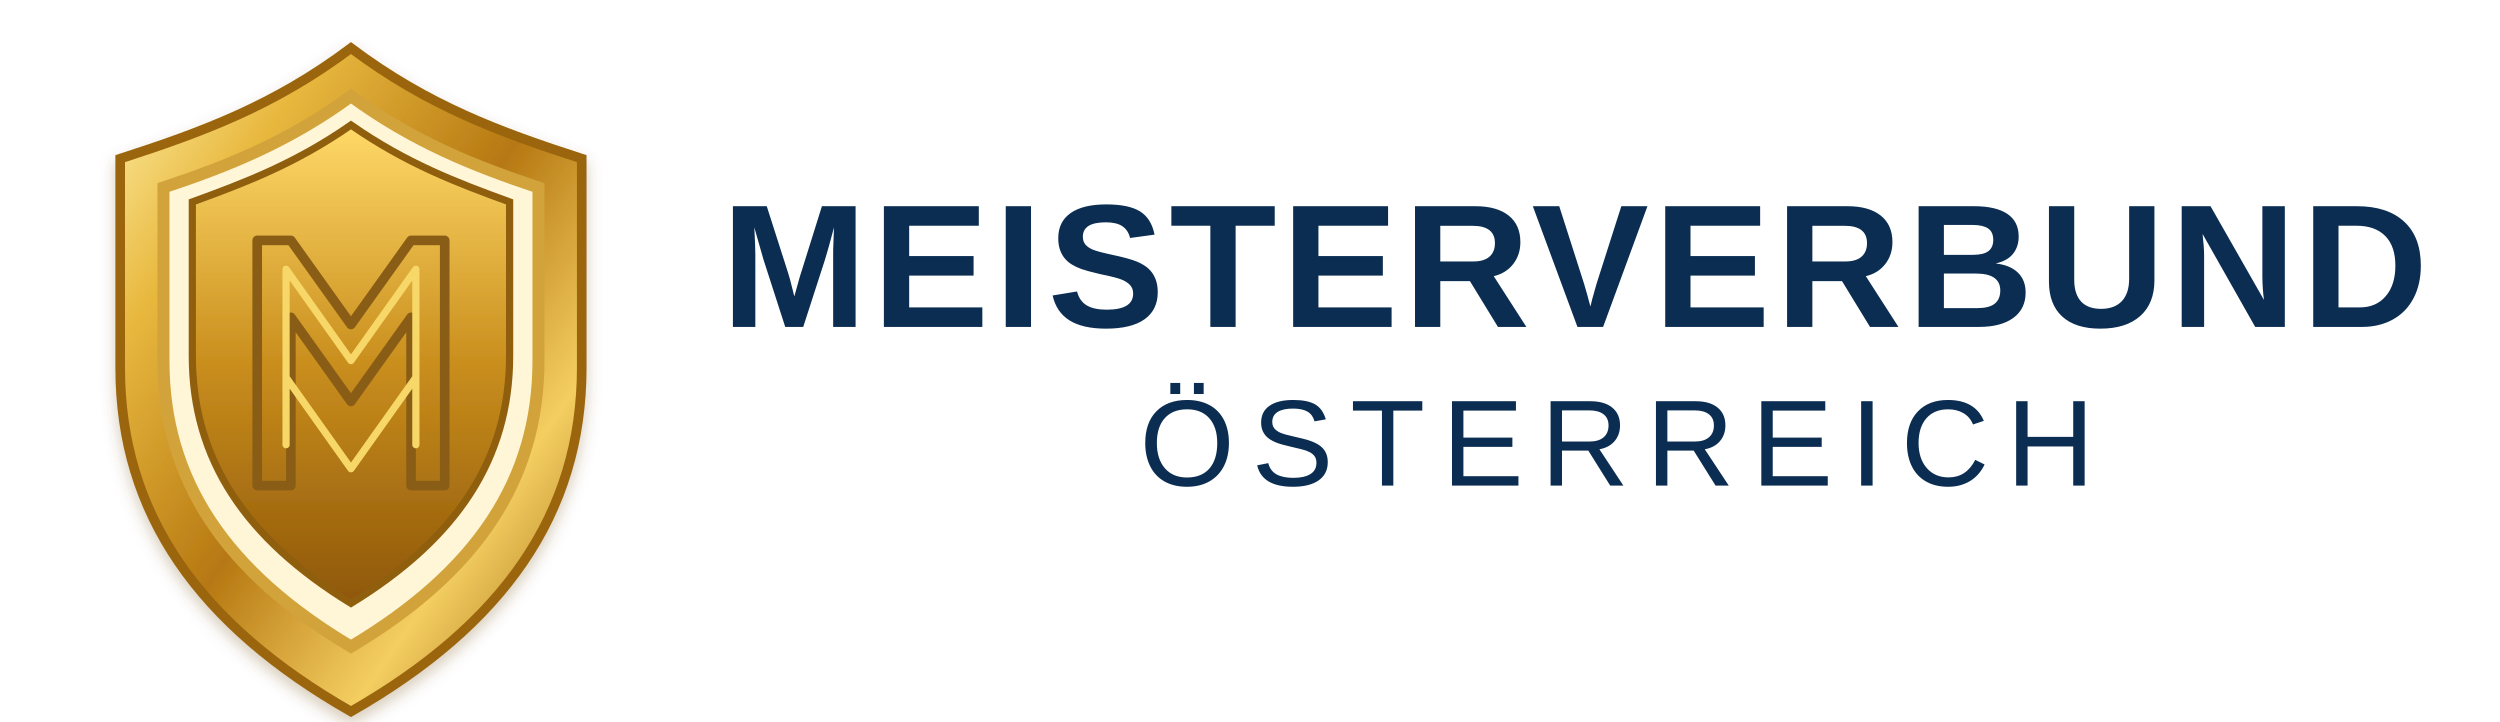
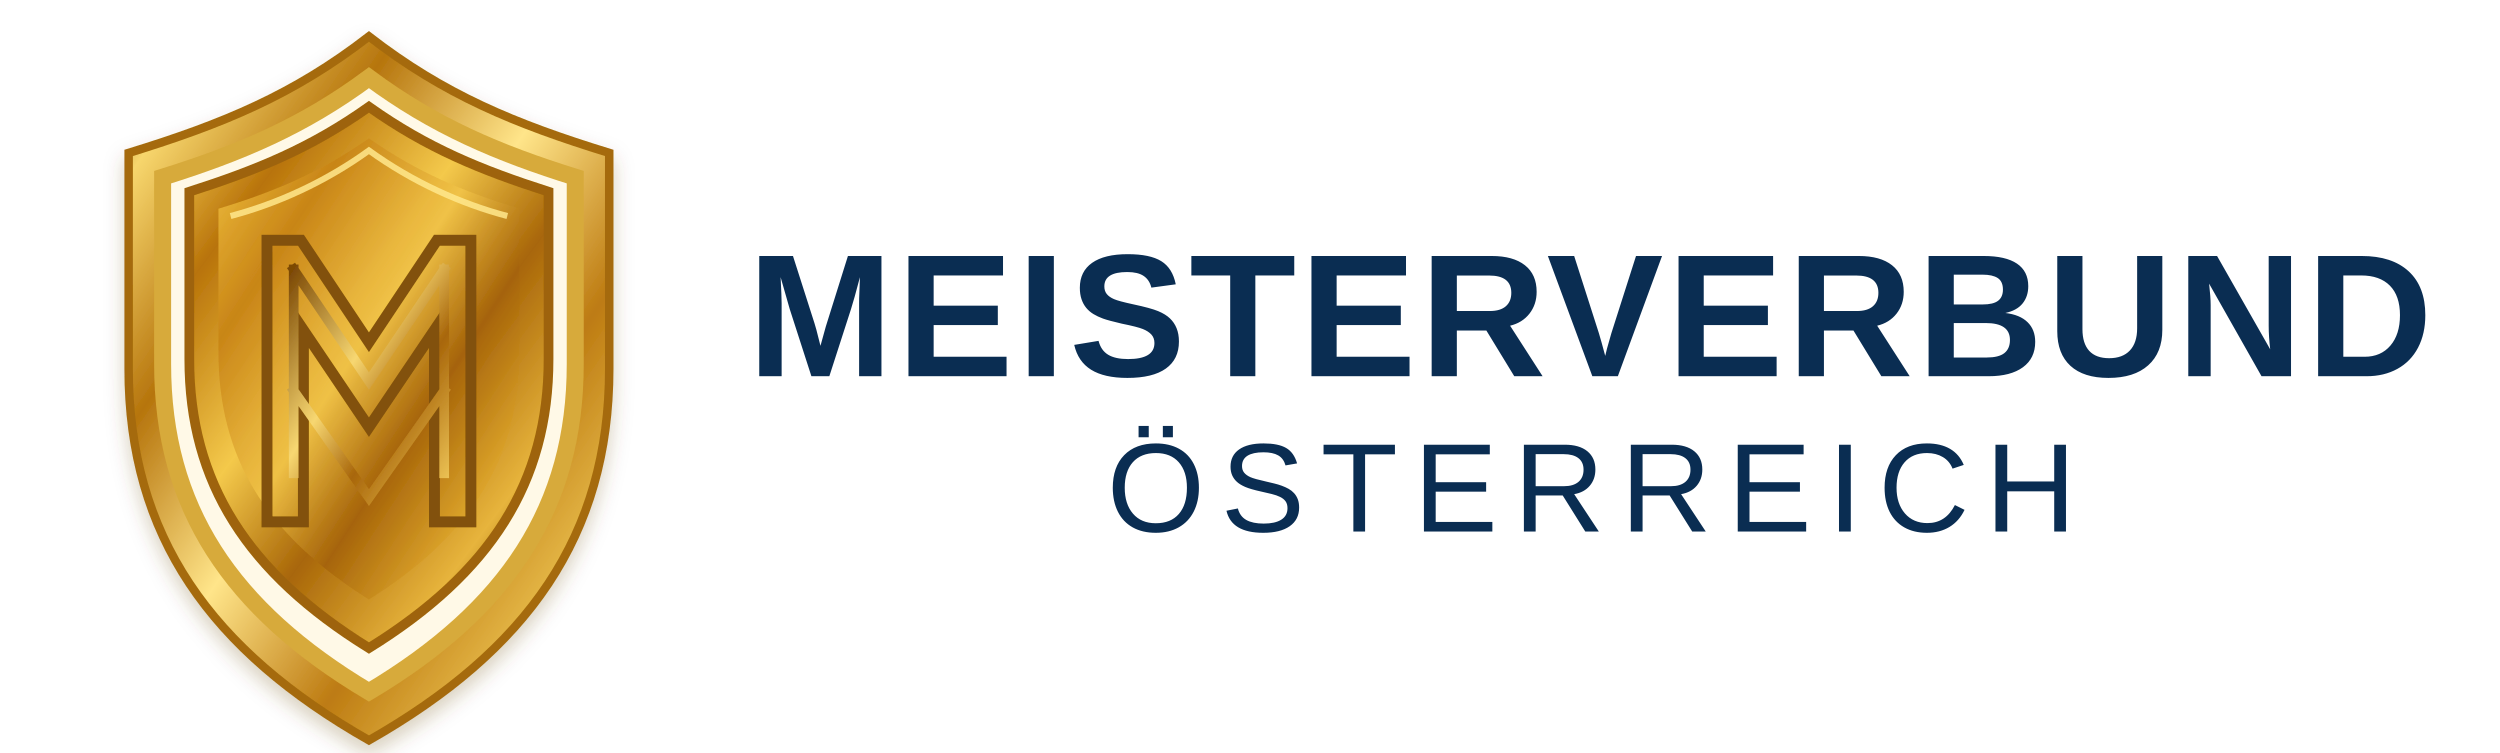
- <svg xmlns="http://www.w3.org/2000/svg" viewBox="0 0 1040 300" role="img" aria-labelledby="title desc">
+ <svg xmlns="http://www.w3.org/2000/svg" viewBox="0 0 1030 310" role="img" aria-labelledby="title desc">
  <defs>
-     <linearGradient id="gold" x1="0" x2="1" y1="0" y2="1">
-       <stop offset="0" stop-color="#fff0a8" />
-       <stop offset="0.22" stop-color="#e8b83e" />
-       <stop offset="0.5" stop-color="#b67812" />
-       <stop offset="0.75" stop-color="#f4ce61" />
-       <stop offset="1" stop-color="#9a620e" />
+     <linearGradient id="outerGold" x1="0" y1="0" x2="1" y2="1">
+       <stop offset="0" stop-color="#8f5c08" />
+       <stop offset="0.10" stop-color="#f7d66d" />
+       <stop offset="0.28" stop-color="#b6750d" />
+       <stop offset="0.48" stop-color="#ffe58a" />
+       <stop offset="0.68" stop-color="#bd7b12" />
+       <stop offset="0.88" stop-color="#f2cb58" />
+       <stop offset="1" stop-color="#8a5607" />
    </linearGradient>
-     <linearGradient id="gold2" x1="0" x2="0" y1="0" y2="1">
-       <stop offset="0" stop-color="#ffd968" />
-       <stop offset="0.5" stop-color="#c98e1d" />
-       <stop offset="1" stop-color="#8f5709" />
+     <linearGradient id="innerGold" x1="0" y1="0" x2="0.9" y2="1">
+       <stop offset="0" stop-color="#f8cf55" />
+       <stop offset="0.18" stop-color="#b8730a" />
+       <stop offset="0.42" stop-color="#f4c94b" />
+       <stop offset="0.62" stop-color="#a86608" />
+       <stop offset="0.84" stop-color="#e7b43c" />
+       <stop offset="1" stop-color="#8a5407" />
    </linearGradient>
-     <filter id="shadow" x="-20%" y="-20%" width="140%" height="140%">
-       <feDropShadow dx="0" dy="3" stdDeviation="3" flood-color="#6c4708" flood-opacity=".28" />
+     <linearGradient id="faceGold" x1="0" y1="0" x2="1" y2="1">
+       <stop offset="0" stop-color="#f7ca46" />
+       <stop offset="0.22" stop-color="#c88416" />
+       <stop offset="0.46" stop-color="#f1c347" />
+       <stop offset="0.64" stop-color="#a56308" />
+       <stop offset="0.85" stop-color="#e4ad2f" />
+       <stop offset="1" stop-color="#7d4b05" />
+     </linearGradient>
+     <linearGradient id="monoGold" x1="0" y1="0" x2="1" y2="1">
+       <stop offset="0" stop-color="#7d4a06" />
+       <stop offset="0.4" stop-color="#f7d771" />
+       <stop offset="0.65" stop-color="#a8660a" />
+       <stop offset="1" stop-color="#f1c95a" />
+     </linearGradient>
+     <filter id="shadow" x="-25%" y="-25%" width="150%" height="160%">
+       <feDropShadow dx="0" dy="4" stdDeviation="4" flood-color="#6b4307" flood-opacity=".26" />
    </filter>
  </defs>
-   <g transform="translate(26 12)" filter="url(#shadow)">
-     <path d="M120 8C88 32 58 43 24 54v87c0 61 33 107 96 143 63-36 96-82 96-143V54c-34-11-64-22-96-46z" fill="url(#gold)" stroke="#9a650d" stroke-width="4" />
-     <path d="M120 28C94 47 69 57 42 66v72c0 50 26 88 78 119 52-31 78-69 78-119V66c-27-9-52-19-78-38z" fill="#fff6d8" stroke="#d2a33b" stroke-width="5" />
-     <path d="M120 40C97 56 76 64 54 72v64c0 43 22 76 66 103 44-27 66-60 66-103V72c-22-8-43-16-66-32z" fill="url(#gold2)" stroke="#8f5e0d" stroke-width="3" />
-     <path d="M81 88v102h14v-70l25 35 25-35v70h14V88h-14l-25 35-25-35H81z" fill="none" stroke="#8a5d14" stroke-width="4" stroke-linejoin="round" />
-     <path d="M93 100v73M147 100v73M93 100l27 38 27-38M93 145l27 38 27-38" fill="none" stroke="#f6d768" stroke-width="3" stroke-linecap="round" stroke-linejoin="round" />
+   <g transform="translate(20 8)" filter="url(#shadow)">
+     <path d="M132 7C101 31 72 43 33 55v89c0 69 34 116 99 153 65-37 99-84 99-153V55c-39-12-68-24-99-48z" fill="url(#outerGold)" stroke="#a56b0b" stroke-width="3.5" />
+     <path d="M132 24C105 44 79 55 47 65v77c0 59 28 101 85 135 57-34 85-76 85-135V65c-32-10-58-21-85-41z" fill="#fff9e7" stroke="#d7aa3a" stroke-width="7" />
+     <path d="M132 36C108 53 86 62 58 71v69c0 51 24 88 74 119 50-31 74-68 74-119V71c-28-9-50-18-74-35z" fill="url(#innerGold)" stroke="#9e6408" stroke-width="4" />
+     <path d="M132 49C112 63 93 71 70 78v59c0 43 19 75 62 102 43-27 62-59 62-102V78c-23-7-42-15-62-29z" fill="url(#faceGold)" opacity=".92" />
+     <path d="M90 91v116M90 91h14l28 42 28-42h14v116h-15v-79l-27 40-27-40v79H90z" fill="none" stroke="#825108" stroke-width="4.5" stroke-linejoin="miter" />
+     <path d="M101 103v84M163 103v84M101 103l31 46 31-46M101 153l31 44 31-44" fill="none" stroke="url(#monoGold)" stroke-width="4" stroke-linecap="square" stroke-linejoin="miter" />
+     <path d="M75 81c19-5 39-14 57-27 18 13 38 22 57 27" fill="none" stroke="#ffe88c" stroke-width="2.5" opacity=".85" />
  </g>
-   <g fill="#0b2d52">
-     <text x="300" y="136" font-family="Arial, Helvetica, sans-serif" font-size="73" font-weight="800" letter-spacing="2">MEISTERVERBUND</text>
-     <text x="474" y="202" font-family="Arial, Helvetica, sans-serif" font-size="51" font-weight="500" letter-spacing="7">ÖSTERREICH</text>
+   <g fill="#0a2d52" font-family="Arial, Helvetica, sans-serif">
+     <text x="308" y="155" font-size="72" font-weight="800" letter-spacing="1.5">MEISTERVERBUND</text>
+     <text x="456" y="219" font-size="52" font-weight="500" letter-spacing="6.5">ÖSTERREICH</text>
  </g>
</svg>
